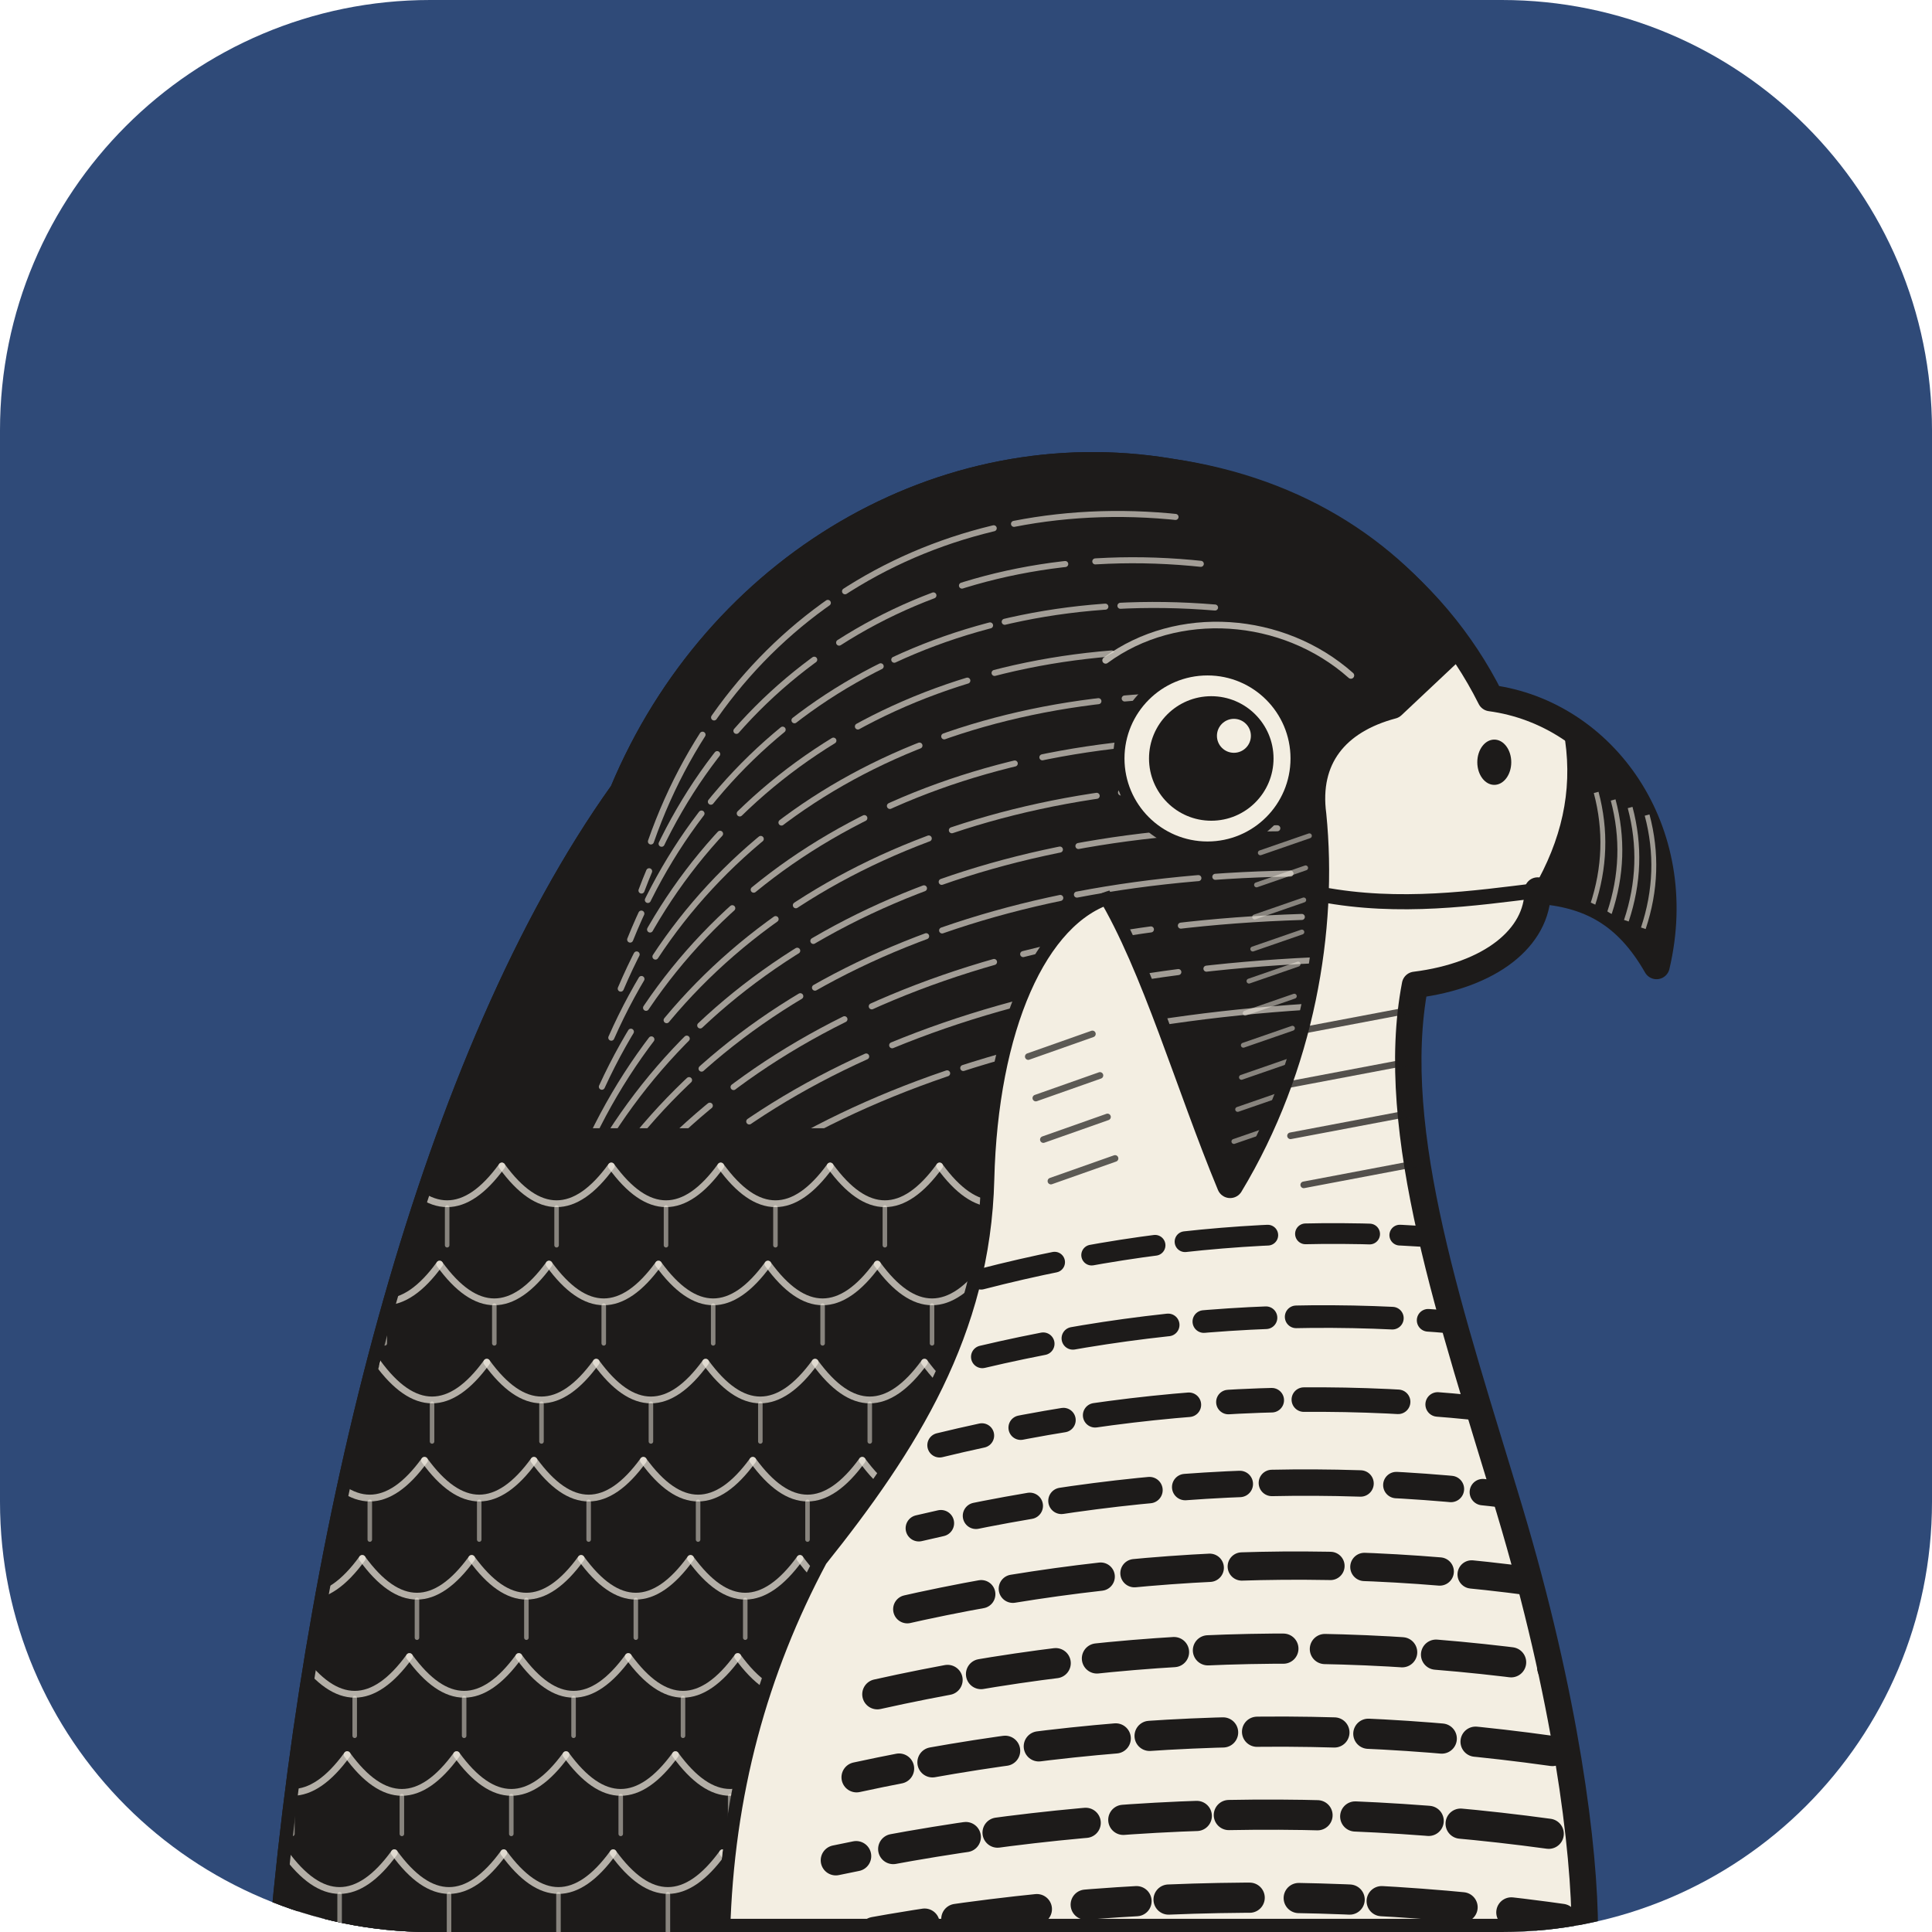
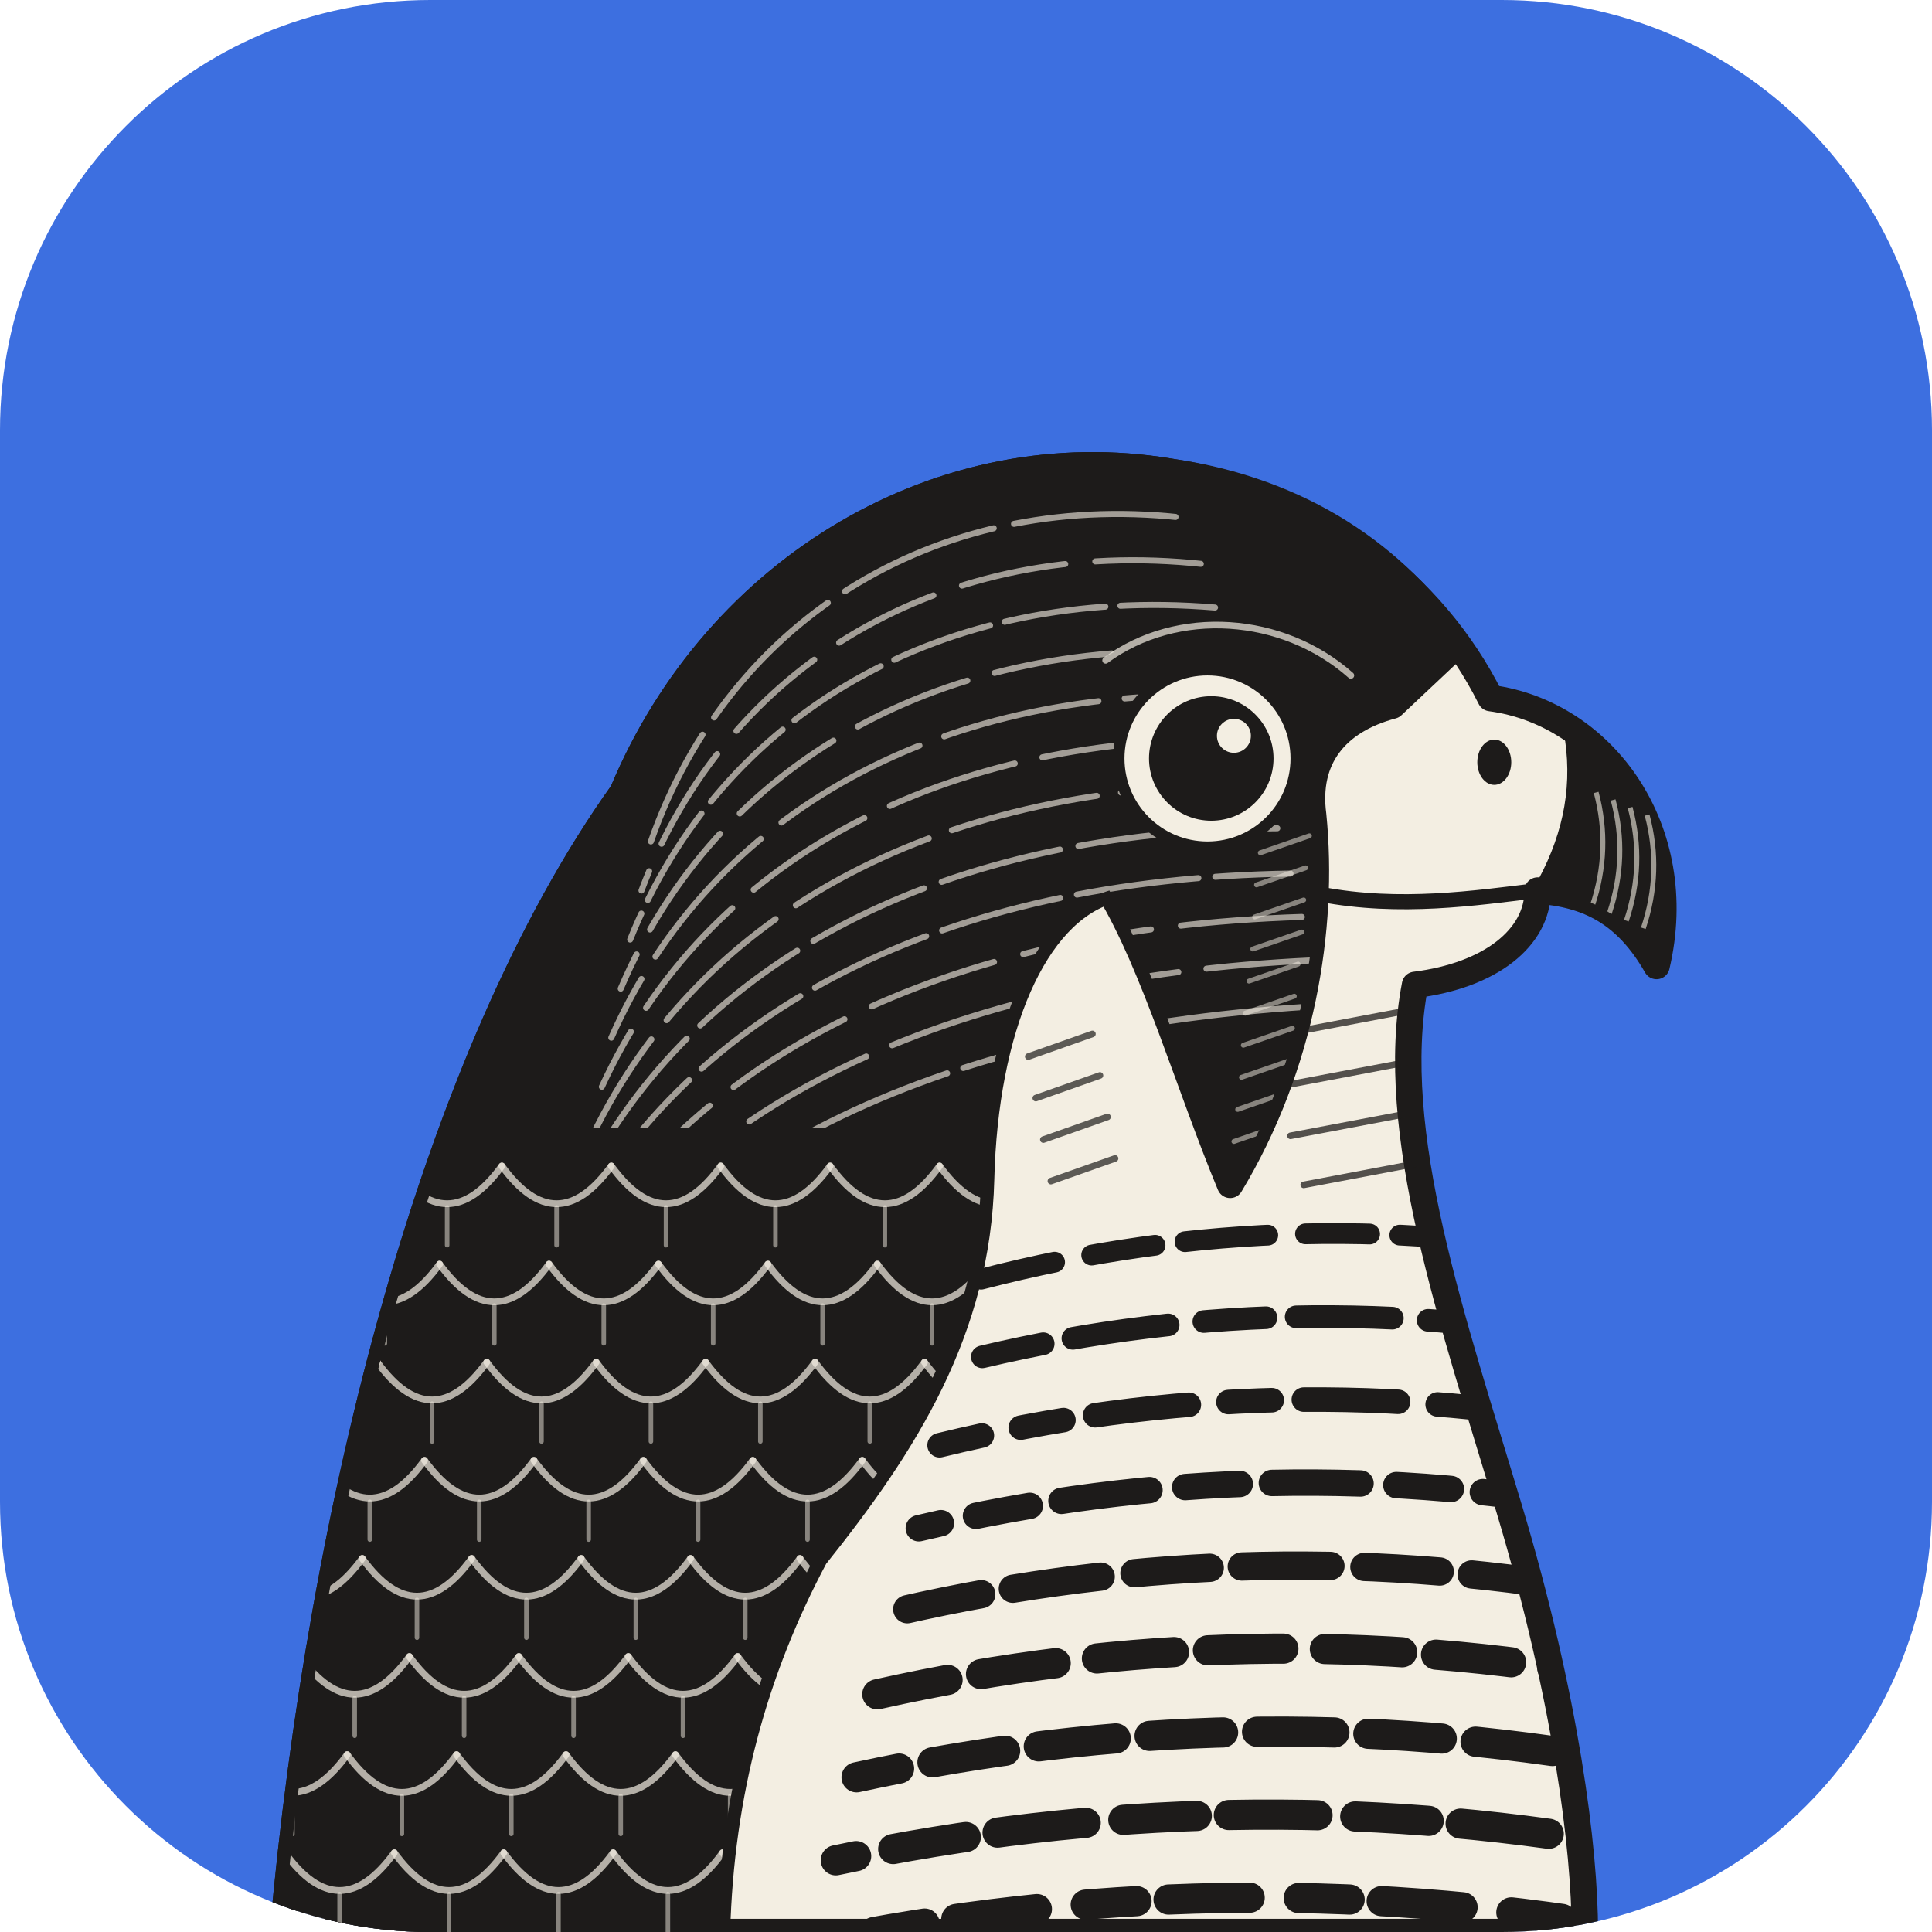
<svg xmlns="http://www.w3.org/2000/svg" viewBox="0 0 1024 1024" width="1024" height="1024">
  <defs>
    <clipPath id="sq">
      <rect width="1024" height="1024" rx="228" />
    </clipPath>
    <clipPath id="body">
      <path d="M 150,1024 C 170,800 230,560 330,420 C 380,300 500,230 620,250 C 700,262 760,310 790,370 C 850,378 895,440 878,512 C 862,484 842,474 815,472 C 815,497 790,517 750,522 C 735,600 770,700 800,800 C 830,900 840,980 840,1024 Z" />
    </clipPath>
    <clipPath id="dark">
      <path d="M 150,1024 C 170,800 230,560 330,420 C 380,300 500,230 620,250 C 690,260 740,295 772,342 L 738,374 C 708,382 692,402 696,432 C 702,492 690,565 652,628 C 630,575 612,512 588,472 C 548,484 522,545 520,625 C 518,705 480,765 432,825 C 400,885 382,950 380,1024 Z" />
    </clipPath>
    <clipPath id="top">
      <rect width="1024" height="598" />
    </clipPath>
    <clipPath id="tip">
      <path d="M 832,392 C 874,408 896,452 878,512 C 862,484 842,474 815,472 C 830,446 836,420 832,392 Z" />
    </clipPath>
  </defs>
  <g clip-path="url(#sq)">
-     <rect width="1024" height="1024" fill="#2f4a78" />
+     <rect width="1024" height="1024" fill="#3d6fe0" />
    <path d="M 150,1024 C 170,800 230,560 330,420 C 380,300 500,230 620,250 C 700,262 760,310 790,370 C 850,378 895,440 878,512 C 862,484 842,474 815,472 C 815,497 790,517 750,522 C 735,600 770,700 800,800 C 830,900 840,980 840,1024 Z" fill="#f3eee2" stroke="#1d1b1a" stroke-width="14" stroke-linejoin="round" />
    <g clip-path="url(#body)" fill="none" stroke-linecap="round">
      <path d="M 520,678 Q 690,634 860,670" stroke="#1d1b1a" stroke-width="11" stroke-dasharray="44 20 34 16" stroke-dashoffset="4" />
      <path d="M 509,722 Q 684,678 860,714" stroke="#1d1b1a" stroke-width="12" stroke-dasharray="51 19 33 16" stroke-dashoffset="58" />
      <path d="M 498,766 Q 679,722 860,758" stroke="#1d1b1a" stroke-width="13" stroke-dasharray="50 21 23 17" stroke-dashoffset="27" />
      <path d="M 487,810 Q 674,766 860,802" stroke="#1d1b1a" stroke-width="14" stroke-dasharray="47 19 29 17" stroke-dashoffset="35" />
      <path d="M 476,854 Q 668,810 860,846" stroke="#1d1b1a" stroke-width="15" stroke-dasharray="47 18 40 17" stroke-dashoffset="60" />
      <path d="M 465,898 Q 662,854 860,890" stroke="#1d1b1a" stroke-width="16" stroke-dasharray="41 18 40 22" stroke-dashoffset="3" />
      <path d="M 454,942 Q 657,898 860,934" stroke="#1d1b1a" stroke-width="16" stroke-dasharray="41 18 39 18" stroke-dashoffset="18" />
      <path d="M 443,986 Q 652,942 860,978" stroke="#1d1b1a" stroke-width="16" stroke-dasharray="47 20 39 17" stroke-dashoffset="36" />
      <path d="M 432,1030 Q 646,986 860,1022" stroke="#1d1b1a" stroke-width="16" stroke-dasharray="43 26 27 17" stroke-dashoffset="37" />
      <path d="M 670,550 L 765,532" stroke="#1d1b1a" stroke-width="3.5" opacity=".75" />
      <path d="M 677,576 L 772,558" stroke="#1d1b1a" stroke-width="3.5" opacity=".75" />
      <path d="M 684,602 L 779,584" stroke="#1d1b1a" stroke-width="3.5" opacity=".75" />
      <path d="M 691,628 L 786,610" stroke="#1d1b1a" stroke-width="3.5" opacity=".75" />
      <path d="M 545,560 l 34,-12" stroke="#1d1b1a" stroke-width="3.5" opacity=".7" />
      <path d="M 549,582 l 34,-12" stroke="#1d1b1a" stroke-width="3.5" opacity=".7" />
      <path d="M 553,604 l 34,-12" stroke="#1d1b1a" stroke-width="3.5" opacity=".7" />
      <path d="M 557,626 l 34,-12" stroke="#1d1b1a" stroke-width="3.5" opacity=".7" />
    </g>
    <path d="M 150,1024 C 170,800 230,560 330,420 C 380,300 500,230 620,250 C 690,260 740,295 772,342 L 738,374 C 708,382 692,402 696,432 C 702,492 690,565 652,628 C 630,575 612,512 588,472 C 548,484 522,545 520,625 C 518,705 480,765 432,825 C 400,885 382,950 380,1024 Z" fill="#1d1b1a" stroke="#1d1b1a" stroke-width="14" stroke-linejoin="round" />
    <g clip-path="url(#dark)" fill="none" stroke-linecap="round">
      <g clip-path="url(#top)">
        <path d="M 345,446 C 387,326 500,258 632,275" stroke="#f3eee2" stroke-width="3.2" stroke-dasharray="86 11" stroke-dashoffset="23" opacity=".62" />
        <path d="M 340,472 C 385,352 500,284 638,299" stroke="#f3eee2" stroke-width="3.2" stroke-dasharray="56 16" stroke-dashoffset="45" opacity=".62" />
        <path d="M 334,498 C 382,378 500,310 644,322" stroke="#f3eee2" stroke-width="3.2" stroke-dasharray="54 8" stroke-dashoffset="39" opacity=".62" />
        <path d="M 329,524 C 380,404 500,336 651,346" stroke="#f3eee2" stroke-width="3.2" stroke-dasharray="63 15" stroke-dashoffset="43" opacity=".62" />
        <path d="M 324,550 C 377,430 500,362 658,369" stroke="#f3eee2" stroke-width="3.2" stroke-dasharray="84 14" stroke-dashoffset="49" opacity=".62" />
        <path d="M 319,576 C 374,456 500,388 664,392" stroke="#f3eee2" stroke-width="3.2" stroke-dasharray="70 15" stroke-dashoffset="37" opacity=".62" />
        <path d="M 314,602 C 372,482 500,414 670,416" stroke="#f3eee2" stroke-width="3.2" stroke-dasharray="79 13" stroke-dashoffset="19" opacity=".62" />
        <path d="M 308,628 C 369,508 500,440 677,439" stroke="#f3eee2" stroke-width="3.2" stroke-dasharray="65 10" stroke-dashoffset="44" opacity=".62" />
        <path d="M 303,654 C 367,534 500,466 684,463" stroke="#f3eee2" stroke-width="3.2" stroke-dasharray="65 9" stroke-dashoffset="36" opacity=".62" />
        <path d="M 298,680 C 364,560 500,492 690,486" stroke="#f3eee2" stroke-width="3.2" stroke-dasharray="69 16" stroke-dashoffset="31" opacity=".62" />
        <path d="M 293,706 C 361,586 500,518 696,509" stroke="#f3eee2" stroke-width="3.2" stroke-dasharray="71 15" stroke-dashoffset="18" opacity=".62" />
        <path d="M 288,732 C 359,612 500,544 703,533" stroke="#f3eee2" stroke-width="3.2" stroke-dasharray="88 9" stroke-dashoffset="7" opacity=".62" />
      </g>
      <path d="M 150,618 q 29,40 58,0" stroke="#f3eee2" stroke-width="3.6" opacity=".7" />
      <path d="M 179,640 v 20" stroke="#f3eee2" stroke-width="2.4" opacity=".5" />
      <path d="M 208,618 q 29,40 58,0" stroke="#f3eee2" stroke-width="3.6" opacity=".7" />
      <path d="M 237,640 v 20" stroke="#f3eee2" stroke-width="2.4" opacity=".5" />
      <path d="M 266,618 q 29,40 58,0" stroke="#f3eee2" stroke-width="3.6" opacity=".7" />
      <path d="M 295,640 v 20" stroke="#f3eee2" stroke-width="2.4" opacity=".5" />
      <path d="M 324,618 q 29,40 58,0" stroke="#f3eee2" stroke-width="3.6" opacity=".7" />
      <path d="M 353,640 v 20" stroke="#f3eee2" stroke-width="2.4" opacity=".5" />
      <path d="M 382,618 q 29,40 58,0" stroke="#f3eee2" stroke-width="3.6" opacity=".7" />
      <path d="M 411,640 v 20" stroke="#f3eee2" stroke-width="2.4" opacity=".5" />
      <path d="M 440,618 q 29,40 58,0" stroke="#f3eee2" stroke-width="3.6" opacity=".7" />
      <path d="M 469,640 v 20" stroke="#f3eee2" stroke-width="2.4" opacity=".5" />
      <path d="M 498,618 q 29,40 58,0" stroke="#f3eee2" stroke-width="3.6" opacity=".7" />
      <path d="M 527,640 v 20" stroke="#f3eee2" stroke-width="2.4" opacity=".5" />
      <path d="M 556,618 q 29,40 58,0" stroke="#f3eee2" stroke-width="3.6" opacity=".7" />
      <path d="M 585,640 v 20" stroke="#f3eee2" stroke-width="2.4" opacity=".5" />
      <path d="M 175,670 q 29,40 58,0" stroke="#f3eee2" stroke-width="3.6" opacity=".7" />
      <path d="M 204,692 v 20" stroke="#f3eee2" stroke-width="2.4" opacity=".5" />
      <path d="M 233,670 q 29,40 58,0" stroke="#f3eee2" stroke-width="3.6" opacity=".7" />
      <path d="M 262,692 v 20" stroke="#f3eee2" stroke-width="2.4" opacity=".5" />
      <path d="M 291,670 q 29,40 58,0" stroke="#f3eee2" stroke-width="3.6" opacity=".7" />
      <path d="M 320,692 v 20" stroke="#f3eee2" stroke-width="2.4" opacity=".5" />
      <path d="M 349,670 q 29,40 58,0" stroke="#f3eee2" stroke-width="3.6" opacity=".7" />
      <path d="M 378,692 v 20" stroke="#f3eee2" stroke-width="2.4" opacity=".5" />
      <path d="M 407,670 q 29,40 58,0" stroke="#f3eee2" stroke-width="3.6" opacity=".7" />
      <path d="M 436,692 v 20" stroke="#f3eee2" stroke-width="2.4" opacity=".5" />
      <path d="M 465,670 q 29,40 58,0" stroke="#f3eee2" stroke-width="3.6" opacity=".7" />
      <path d="M 494,692 v 20" stroke="#f3eee2" stroke-width="2.4" opacity=".5" />
      <path d="M 523,670 q 29,40 58,0" stroke="#f3eee2" stroke-width="3.6" opacity=".7" />
      <path d="M 552,692 v 20" stroke="#f3eee2" stroke-width="2.4" opacity=".5" />
      <path d="M 581,670 q 29,40 58,0" stroke="#f3eee2" stroke-width="3.6" opacity=".7" />
      <path d="M 610,692 v 20" stroke="#f3eee2" stroke-width="2.4" opacity=".5" />
      <path d="M 142,722 q 29,40 58,0" stroke="#f3eee2" stroke-width="3.6" opacity=".7" />
      <path d="M 171,744 v 20" stroke="#f3eee2" stroke-width="2.4" opacity=".5" />
      <path d="M 200,722 q 29,40 58,0" stroke="#f3eee2" stroke-width="3.6" opacity=".7" />
      <path d="M 229,744 v 20" stroke="#f3eee2" stroke-width="2.4" opacity=".5" />
      <path d="M 258,722 q 29,40 58,0" stroke="#f3eee2" stroke-width="3.6" opacity=".7" />
      <path d="M 287,744 v 20" stroke="#f3eee2" stroke-width="2.4" opacity=".5" />
      <path d="M 316,722 q 29,40 58,0" stroke="#f3eee2" stroke-width="3.6" opacity=".7" />
      <path d="M 345,744 v 20" stroke="#f3eee2" stroke-width="2.4" opacity=".5" />
      <path d="M 374,722 q 29,40 58,0" stroke="#f3eee2" stroke-width="3.6" opacity=".7" />
      <path d="M 403,744 v 20" stroke="#f3eee2" stroke-width="2.4" opacity=".5" />
      <path d="M 432,722 q 29,40 58,0" stroke="#f3eee2" stroke-width="3.6" opacity=".7" />
      <path d="M 461,744 v 20" stroke="#f3eee2" stroke-width="2.4" opacity=".5" />
      <path d="M 490,722 q 29,40 58,0" stroke="#f3eee2" stroke-width="3.6" opacity=".7" />
      <path d="M 519,744 v 20" stroke="#f3eee2" stroke-width="2.4" opacity=".5" />
      <path d="M 548,722 q 29,40 58,0" stroke="#f3eee2" stroke-width="3.6" opacity=".7" />
      <path d="M 577,744 v 20" stroke="#f3eee2" stroke-width="2.4" opacity=".5" />
      <path d="M 167,774 q 29,40 58,0" stroke="#f3eee2" stroke-width="3.6" opacity=".7" />
      <path d="M 196,796 v 20" stroke="#f3eee2" stroke-width="2.4" opacity=".5" />
      <path d="M 225,774 q 29,40 58,0" stroke="#f3eee2" stroke-width="3.6" opacity=".7" />
      <path d="M 254,796 v 20" stroke="#f3eee2" stroke-width="2.4" opacity=".5" />
      <path d="M 283,774 q 29,40 58,0" stroke="#f3eee2" stroke-width="3.6" opacity=".7" />
      <path d="M 312,796 v 20" stroke="#f3eee2" stroke-width="2.4" opacity=".5" />
      <path d="M 341,774 q 29,40 58,0" stroke="#f3eee2" stroke-width="3.6" opacity=".7" />
      <path d="M 370,796 v 20" stroke="#f3eee2" stroke-width="2.4" opacity=".5" />
      <path d="M 399,774 q 29,40 58,0" stroke="#f3eee2" stroke-width="3.6" opacity=".7" />
      <path d="M 428,796 v 20" stroke="#f3eee2" stroke-width="2.4" opacity=".5" />
      <path d="M 457,774 q 29,40 58,0" stroke="#f3eee2" stroke-width="3.6" opacity=".7" />
      <path d="M 486,796 v 20" stroke="#f3eee2" stroke-width="2.4" opacity=".5" />
      <path d="M 515,774 q 29,40 58,0" stroke="#f3eee2" stroke-width="3.6" opacity=".7" />
      <path d="M 544,796 v 20" stroke="#f3eee2" stroke-width="2.4" opacity=".5" />
      <path d="M 573,774 q 29,40 58,0" stroke="#f3eee2" stroke-width="3.6" opacity=".7" />
      <path d="M 602,796 v 20" stroke="#f3eee2" stroke-width="2.4" opacity=".5" />
      <path d="M 134,826 q 29,40 58,0" stroke="#f3eee2" stroke-width="3.6" opacity=".7" />
      <path d="M 163,848 v 20" stroke="#f3eee2" stroke-width="2.4" opacity=".5" />
      <path d="M 192,826 q 29,40 58,0" stroke="#f3eee2" stroke-width="3.6" opacity=".7" />
      <path d="M 221,848 v 20" stroke="#f3eee2" stroke-width="2.4" opacity=".5" />
      <path d="M 250,826 q 29,40 58,0" stroke="#f3eee2" stroke-width="3.6" opacity=".7" />
      <path d="M 279,848 v 20" stroke="#f3eee2" stroke-width="2.4" opacity=".5" />
      <path d="M 308,826 q 29,40 58,0" stroke="#f3eee2" stroke-width="3.6" opacity=".7" />
      <path d="M 337,848 v 20" stroke="#f3eee2" stroke-width="2.4" opacity=".5" />
      <path d="M 366,826 q 29,40 58,0" stroke="#f3eee2" stroke-width="3.6" opacity=".7" />
      <path d="M 395,848 v 20" stroke="#f3eee2" stroke-width="2.4" opacity=".5" />
      <path d="M 424,826 q 29,40 58,0" stroke="#f3eee2" stroke-width="3.6" opacity=".7" />
      <path d="M 453,848 v 20" stroke="#f3eee2" stroke-width="2.4" opacity=".5" />
      <path d="M 482,826 q 29,40 58,0" stroke="#f3eee2" stroke-width="3.6" opacity=".7" />
      <path d="M 511,848 v 20" stroke="#f3eee2" stroke-width="2.4" opacity=".5" />
      <path d="M 540,826 q 29,40 58,0" stroke="#f3eee2" stroke-width="3.6" opacity=".7" />
      <path d="M 569,848 v 20" stroke="#f3eee2" stroke-width="2.4" opacity=".5" />
      <path d="M 159,878 q 29,40 58,0" stroke="#f3eee2" stroke-width="3.6" opacity=".7" />
      <path d="M 188,900 v 20" stroke="#f3eee2" stroke-width="2.4" opacity=".5" />
      <path d="M 217,878 q 29,40 58,0" stroke="#f3eee2" stroke-width="3.6" opacity=".7" />
      <path d="M 246,900 v 20" stroke="#f3eee2" stroke-width="2.4" opacity=".5" />
      <path d="M 275,878 q 29,40 58,0" stroke="#f3eee2" stroke-width="3.6" opacity=".7" />
      <path d="M 304,900 v 20" stroke="#f3eee2" stroke-width="2.4" opacity=".5" />
      <path d="M 333,878 q 29,40 58,0" stroke="#f3eee2" stroke-width="3.6" opacity=".7" />
      <path d="M 362,900 v 20" stroke="#f3eee2" stroke-width="2.4" opacity=".5" />
      <path d="M 391,878 q 29,40 58,0" stroke="#f3eee2" stroke-width="3.6" opacity=".7" />
      <path d="M 420,900 v 20" stroke="#f3eee2" stroke-width="2.4" opacity=".5" />
      <path d="M 449,878 q 29,40 58,0" stroke="#f3eee2" stroke-width="3.6" opacity=".7" />
      <path d="M 478,900 v 20" stroke="#f3eee2" stroke-width="2.4" opacity=".5" />
      <path d="M 507,878 q 29,40 58,0" stroke="#f3eee2" stroke-width="3.6" opacity=".7" />
      <path d="M 536,900 v 20" stroke="#f3eee2" stroke-width="2.4" opacity=".5" />
      <path d="M 565,878 q 29,40 58,0" stroke="#f3eee2" stroke-width="3.6" opacity=".7" />
      <path d="M 594,900 v 20" stroke="#f3eee2" stroke-width="2.4" opacity=".5" />
      <path d="M 126,930 q 29,40 58,0" stroke="#f3eee2" stroke-width="3.6" opacity=".7" />
      <path d="M 155,952 v 20" stroke="#f3eee2" stroke-width="2.4" opacity=".5" />
      <path d="M 184,930 q 29,40 58,0" stroke="#f3eee2" stroke-width="3.6" opacity=".7" />
      <path d="M 213,952 v 20" stroke="#f3eee2" stroke-width="2.4" opacity=".5" />
      <path d="M 242,930 q 29,40 58,0" stroke="#f3eee2" stroke-width="3.6" opacity=".7" />
      <path d="M 271,952 v 20" stroke="#f3eee2" stroke-width="2.4" opacity=".5" />
      <path d="M 300,930 q 29,40 58,0" stroke="#f3eee2" stroke-width="3.6" opacity=".7" />
      <path d="M 329,952 v 20" stroke="#f3eee2" stroke-width="2.4" opacity=".5" />
      <path d="M 358,930 q 29,40 58,0" stroke="#f3eee2" stroke-width="3.6" opacity=".7" />
      <path d="M 387,952 v 20" stroke="#f3eee2" stroke-width="2.4" opacity=".5" />
      <path d="M 416,930 q 29,40 58,0" stroke="#f3eee2" stroke-width="3.6" opacity=".7" />
      <path d="M 445,952 v 20" stroke="#f3eee2" stroke-width="2.4" opacity=".5" />
      <path d="M 474,930 q 29,40 58,0" stroke="#f3eee2" stroke-width="3.6" opacity=".7" />
      <path d="M 503,952 v 20" stroke="#f3eee2" stroke-width="2.4" opacity=".5" />
      <path d="M 532,930 q 29,40 58,0" stroke="#f3eee2" stroke-width="3.6" opacity=".7" />
      <path d="M 561,952 v 20" stroke="#f3eee2" stroke-width="2.4" opacity=".5" />
      <path d="M 151,982 q 29,40 58,0" stroke="#f3eee2" stroke-width="3.6" opacity=".7" />
      <path d="M 180,1004 v 20" stroke="#f3eee2" stroke-width="2.4" opacity=".5" />
      <path d="M 209,982 q 29,40 58,0" stroke="#f3eee2" stroke-width="3.6" opacity=".7" />
      <path d="M 238,1004 v 20" stroke="#f3eee2" stroke-width="2.4" opacity=".5" />
      <path d="M 267,982 q 29,40 58,0" stroke="#f3eee2" stroke-width="3.6" opacity=".7" />
      <path d="M 296,1004 v 20" stroke="#f3eee2" stroke-width="2.4" opacity=".5" />
      <path d="M 325,982 q 29,40 58,0" stroke="#f3eee2" stroke-width="3.6" opacity=".7" />
      <path d="M 354,1004 v 20" stroke="#f3eee2" stroke-width="2.4" opacity=".5" />
      <path d="M 383,982 q 29,40 58,0" stroke="#f3eee2" stroke-width="3.6" opacity=".7" />
      <path d="M 412,1004 v 20" stroke="#f3eee2" stroke-width="2.4" opacity=".5" />
      <path d="M 441,982 q 29,40 58,0" stroke="#f3eee2" stroke-width="3.6" opacity=".7" />
      <path d="M 470,1004 v 20" stroke="#f3eee2" stroke-width="2.4" opacity=".5" />
      <path d="M 499,982 q 29,40 58,0" stroke="#f3eee2" stroke-width="3.6" opacity=".7" />
      <path d="M 528,1004 v 20" stroke="#f3eee2" stroke-width="2.4" opacity=".5" />
      <path d="M 557,982 q 29,40 58,0" stroke="#f3eee2" stroke-width="3.6" opacity=".7" />
      <path d="M 586,1004 v 20" stroke="#f3eee2" stroke-width="2.4" opacity=".5" />
      <path d="M 118,1034 q 29,40 58,0" stroke="#f3eee2" stroke-width="3.6" opacity=".7" />
      <path d="M 147,1056 v 20" stroke="#f3eee2" stroke-width="2.4" opacity=".5" />
      <path d="M 176,1034 q 29,40 58,0" stroke="#f3eee2" stroke-width="3.6" opacity=".7" />
      <path d="M 205,1056 v 20" stroke="#f3eee2" stroke-width="2.4" opacity=".5" />
      <path d="M 234,1034 q 29,40 58,0" stroke="#f3eee2" stroke-width="3.6" opacity=".7" />
      <path d="M 263,1056 v 20" stroke="#f3eee2" stroke-width="2.4" opacity=".5" />
      <path d="M 292,1034 q 29,40 58,0" stroke="#f3eee2" stroke-width="3.6" opacity=".7" />
      <path d="M 321,1056 v 20" stroke="#f3eee2" stroke-width="2.4" opacity=".5" />
      <path d="M 350,1034 q 29,40 58,0" stroke="#f3eee2" stroke-width="3.6" opacity=".7" />
      <path d="M 379,1056 v 20" stroke="#f3eee2" stroke-width="2.4" opacity=".5" />
      <path d="M 408,1034 q 29,40 58,0" stroke="#f3eee2" stroke-width="3.6" opacity=".7" />
      <path d="M 437,1056 v 20" stroke="#f3eee2" stroke-width="2.4" opacity=".5" />
      <path d="M 466,1034 q 29,40 58,0" stroke="#f3eee2" stroke-width="3.6" opacity=".7" />
      <path d="M 495,1056 v 20" stroke="#f3eee2" stroke-width="2.4" opacity=".5" />
      <path d="M 524,1034 q 29,40 58,0" stroke="#f3eee2" stroke-width="3.6" opacity=".7" />
      <path d="M 553,1056 v 20" stroke="#f3eee2" stroke-width="2.4" opacity=".5" />
      <path d="M 668,452 l 26,-9" stroke="#f3eee2" stroke-width="2.6" opacity=".5" />
      <path d="M 666,469 l 26,-9" stroke="#f3eee2" stroke-width="2.6" opacity=".5" />
      <path d="M 665,486 l 26,-9" stroke="#f3eee2" stroke-width="2.6" opacity=".5" />
      <path d="M 664,503 l 26,-9" stroke="#f3eee2" stroke-width="2.6" opacity=".5" />
      <path d="M 662,520 l 26,-9" stroke="#f3eee2" stroke-width="2.6" opacity=".5" />
      <path d="M 660,537 l 26,-9" stroke="#f3eee2" stroke-width="2.6" opacity=".5" />
      <path d="M 659,554 l 26,-9" stroke="#f3eee2" stroke-width="2.6" opacity=".5" />
      <path d="M 658,571 l 26,-9" stroke="#f3eee2" stroke-width="2.6" opacity=".5" />
      <path d="M 656,588 l 26,-9" stroke="#f3eee2" stroke-width="2.6" opacity=".5" />
      <path d="M 654,605 l 26,-9" stroke="#f3eee2" stroke-width="2.6" opacity=".5" />
    </g>
    <path d="M 832,392 C 874,408 896,452 878,512 C 862,484 842,474 815,472 C 830,446 836,420 832,392 Z" fill="#1d1b1a" />
    <path d="M 700,474 C 742,482 782,476 815,472" fill="none" stroke="#1d1b1a" stroke-width="8" stroke-linecap="round" />
    <ellipse cx="792" cy="404" rx="9" ry="12" fill="#1d1b1a" />
    <path d="M 832,392 C 836,420 830,446 815,472" fill="none" stroke="#1d1b1a" stroke-width="5" />
    <g clip-path="url(#tip)">
      <path d="M 846,420 q 8,30 -2,60" fill="none" stroke="#f3eee2" stroke-width="2.6" opacity=".6" />
      <path d="M 855,424 q 8,30 -2,60" fill="none" stroke="#f3eee2" stroke-width="2.6" opacity=".6" />
      <path d="M 864,428 q 8,30 -2,60" fill="none" stroke="#f3eee2" stroke-width="2.6" opacity=".6" />
      <path d="M 873,432 q 8,30 -2,60" fill="none" stroke="#f3eee2" stroke-width="2.6" opacity=".6" />
    </g>
    <circle cx="640" cy="402" r="47" fill="#f3eee2" stroke="#1d1b1a" stroke-width="6" />
    <circle cx="642" cy="402" r="33" fill="#1d1b1a" />
    <circle cx="654" cy="390" r="9" fill="#f3eee2" />
    <path d="M 580,362 C 620,330 680,336 716,372" fill="none" stroke="#1d1b1a" stroke-width="16" stroke-linecap="round" />
    <path d="M 586,350 C 624,322 680,326 716,358" fill="none" stroke="#f3eee2" stroke-width="3.5" stroke-linecap="round" opacity=".7" />
  </g>
</svg>
